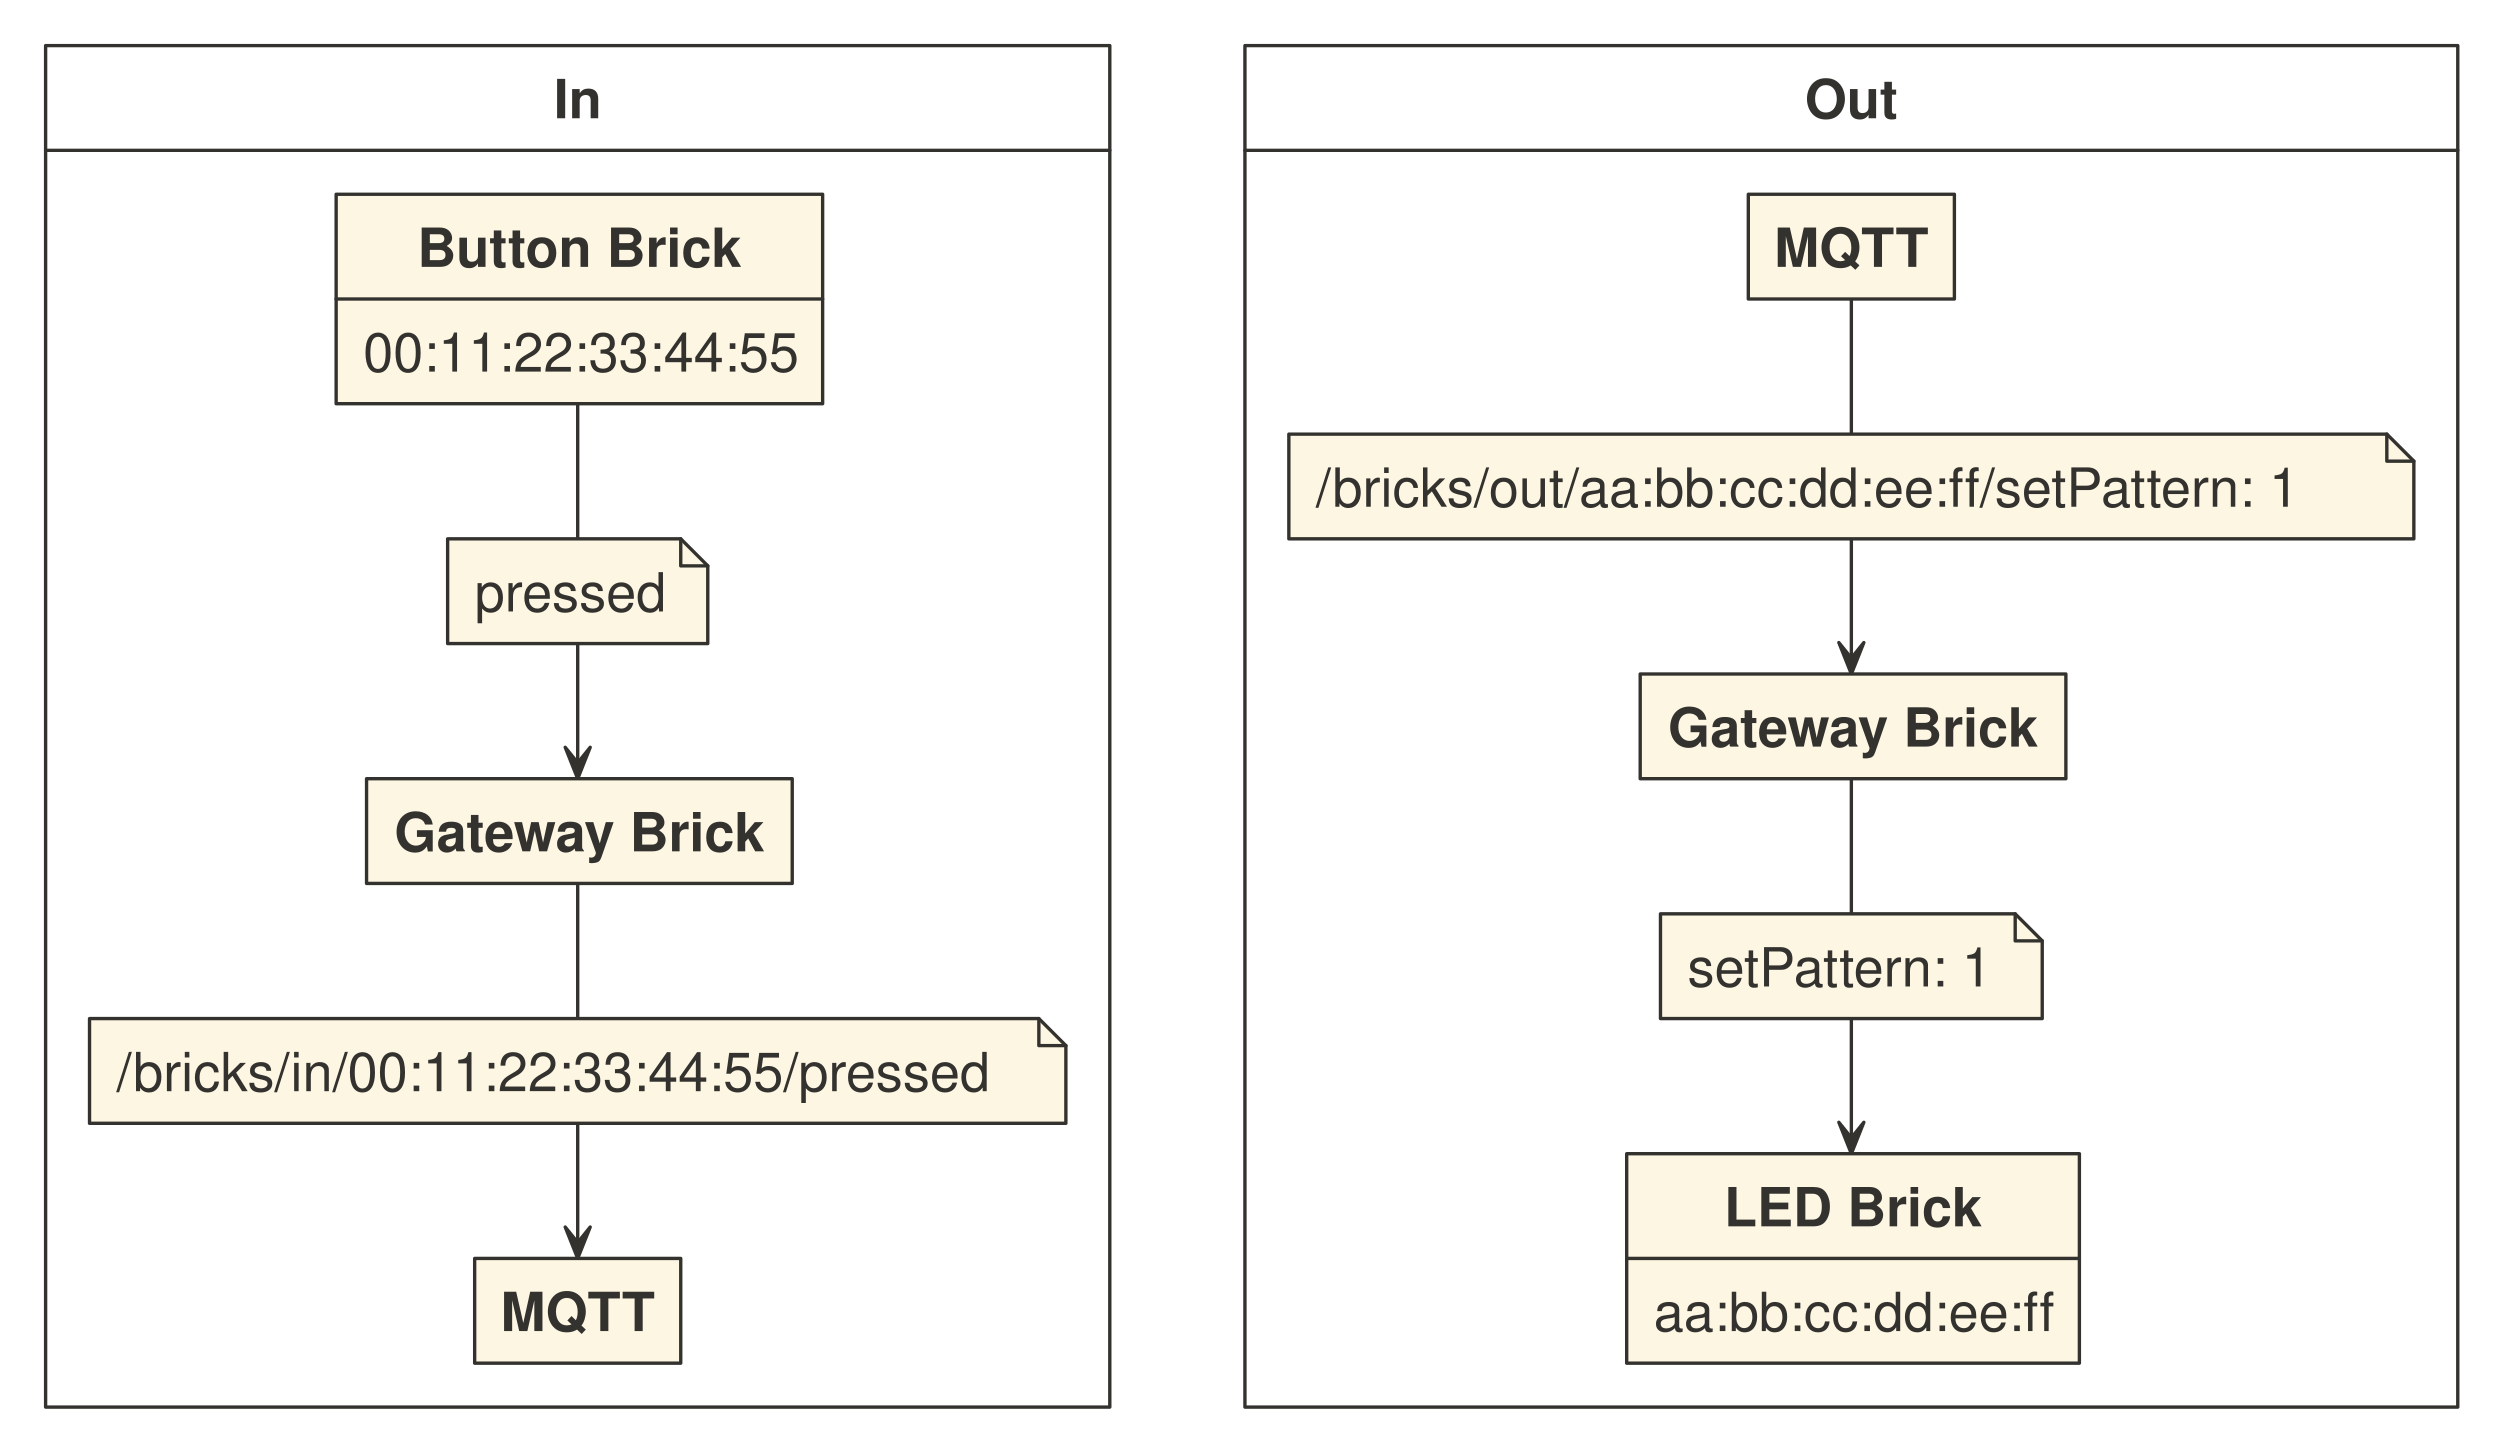
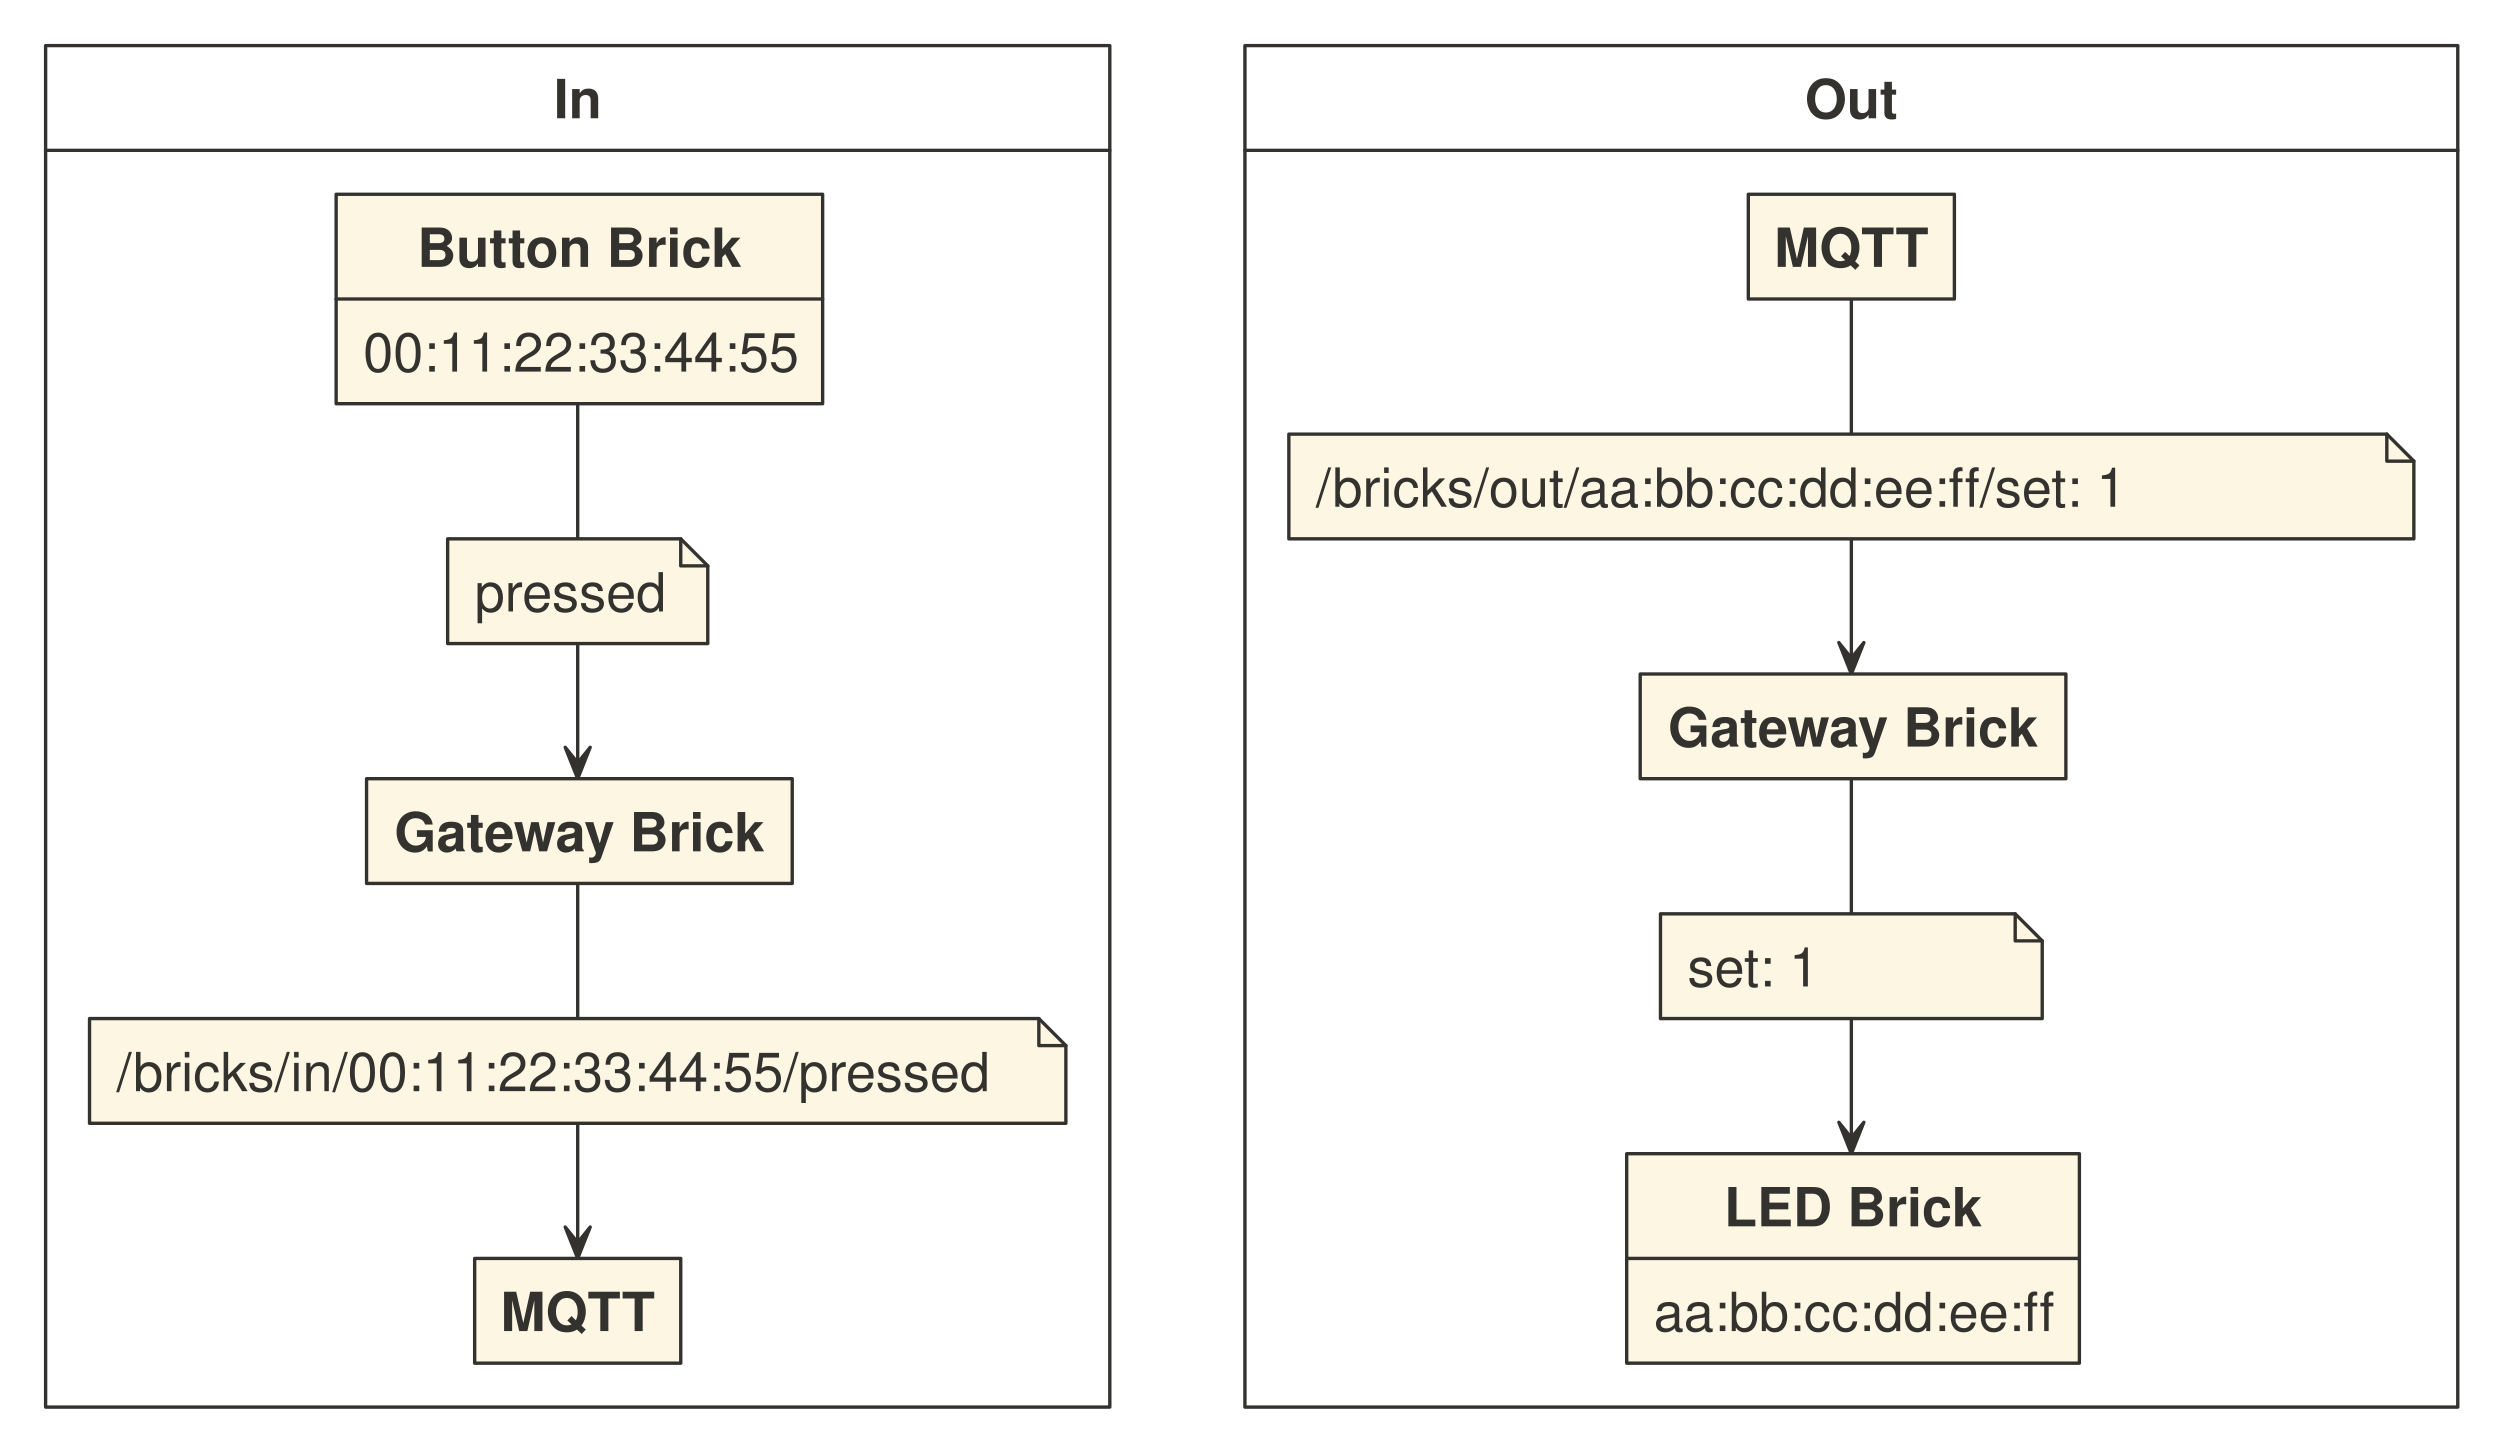
<svg xmlns="http://www.w3.org/2000/svg" version="1.1" baseProfile="full" width="740" height="429" viewbox="0 0 740 429" style="font:bold normal 12pt Helvetica, Helvetica, sans-serif;;stroke-linejoin:round;stroke-linecap:round">
  <rect x="0" y="0" height="429" width="740" style="stroke:none; fill:transparent;" />
  <rect x="13.5" y="13.5" height="403" width="315" data-name="In" style="stroke:#33322E;fill:transparent;stroke-dasharray:none;stroke-width:1;" />
  <text x="171" y="35" style="fill: #33322E;font:bold  12pt Helvetica, Helvetica, sans-serif;text-anchor: middle;" data-name="In">In</text>
  <path d="M171 119.5 L171 139.5 L171 159.5 L171 159.5 " data-name="In" style="stroke:#33322E;fill:none;stroke-dasharray:none;stroke-width:1;" />
  <path d="M171 190.5 L171 210.5 L171 230.5 L171 230.5 " data-name="In" style="stroke:#33322E;fill:none;stroke-dasharray:none;stroke-width:1;" />
  <path d="M167.3 221.2 L171 225.8 L174.7 221.2 L171 230.5 Z" data-name="In" style="stroke:#33322E;fill:#33322E;stroke-dasharray:none;stroke-width:1;" />
  <path d="M171 261.5 L171 281.5 L171 301.5 L171 301.5 " data-name="In" style="stroke:#33322E;fill:none;stroke-dasharray:none;stroke-width:1;" />
  <path d="M171 332.5 L171 352.5 L171 372.5 L171 372.5 " data-name="In" style="stroke:#33322E;fill:none;stroke-dasharray:none;stroke-width:1;" />
  <path d="M167.3 363.2 L171 367.8 L174.7 363.2 L171 372.5 Z" data-name="In" style="stroke:#33322E;fill:#33322E;stroke-dasharray:none;stroke-width:1;" />
  <rect x="99.5" y="57.5" height="62" width="144" data-name="Button Brick" style="stroke:#33322E;fill: #fdf6e3;stroke-dasharray:none;stroke-width:1;" />
  <text x="171.5" y="79" style="fill: #33322E;font:bold  12pt Helvetica, Helvetica, sans-serif;text-anchor: middle;" data-name="Button Brick">Button Brick</text>
  <text x="107.5" y="110" style="fill: #33322E;font:normal  12pt Helvetica, Helvetica, sans-serif;" data-name="Button Brick">00:11:22:33:44:55</text>
  <path d="M99.5 88.5 L243.5 88.5" data-name="Button Brick" style="stroke:#33322E;fill:none;stroke-dasharray:none;stroke-width:1;" />
  <path d="M132.5 159.5 L201.5 159.5 L209.5 167.5 L209.5 190.5 L132.5 190.5 L132.5 159.5 Z" data-name="pressed" style="stroke:#33322E;fill: #fdf6e3;stroke-dasharray:none;stroke-width:1;" />
  <path d="M201.5 159.5 L201.5 167.5 L209.5 167.5" data-name="pressed" style="stroke:#33322E;fill:none;stroke-dasharray:none;stroke-width:1;" />
  <text x="140.5" y="181" style="fill: #33322E;font:normal  12pt Helvetica, Helvetica, sans-serif;" data-name="pressed">pressed</text>
  <rect x="108.5" y="230.5" height="31" width="126" data-name="Gateway Brick" style="stroke:#33322E;fill: #fdf6e3;stroke-dasharray:none;stroke-width:1;" />
  <text x="171.5" y="252" style="fill: #33322E;font:bold  12pt Helvetica, Helvetica, sans-serif;text-anchor: middle;" data-name="Gateway Brick">Gateway Brick</text>
  <path d="M26.5 301.5 L307.5 301.5 L315.5 309.5 L315.5 332.5 L26.5 332.5 L26.5 301.5 Z" data-name="/bricks/in/00:11:22:33:44:55/pressed" style="stroke:#33322E;fill: #fdf6e3;stroke-dasharray:none;stroke-width:1;" />
  <path d="M307.5 301.5 L307.5 309.5 L315.5 309.5" data-name="/bricks/in/00:11:22:33:44:55/pressed" style="stroke:#33322E;fill:none;stroke-dasharray:none;stroke-width:1;" />
  <text x="34.5" y="323" style="fill: #33322E;font:normal  12pt Helvetica, Helvetica, sans-serif;" data-name="/bricks/in/00:11:22:33:44:55/pressed">/bricks/in/00:11:22:33:44:55/pressed</text>
  <rect x="140.5" y="372.5" height="31" width="61" data-name="MQTT" style="stroke:#33322E;fill: #fdf6e3;stroke-dasharray:none;stroke-width:1;" />
  <text x="171" y="394" style="fill: #33322E;font:bold  12pt Helvetica, Helvetica, sans-serif;text-anchor: middle;" data-name="MQTT">MQTT</text>
  <path d="M13.5 44.5 L328.5 44.5" data-name="MQTT" style="stroke:#33322E;fill:none;stroke-dasharray:none;stroke-width:1;" />
  <rect x="368.5" y="13.5" height="403" width="359" data-name="Out" style="stroke:#33322E;fill:transparent;stroke-dasharray:none;stroke-width:1;" />
  <text x="548" y="35" style="fill: #33322E;font:bold  12pt Helvetica, Helvetica, sans-serif;text-anchor: middle;" data-name="Out">Out</text>
  <path d="M548 88.5 L548 108.5 L548 128.5 L548 128.5 " data-name="Out" style="stroke:#33322E;fill:none;stroke-dasharray:none;stroke-width:1;" />
  <path d="M548 159.5 L548 179.5 L548 199.5 L548 199.5 " data-name="Out" style="stroke:#33322E;fill:none;stroke-dasharray:none;stroke-width:1;" />
  <path d="M544.3 190.2 L548 194.8 L551.7 190.2 L548 199.5 Z" data-name="Out" style="stroke:#33322E;fill:#33322E;stroke-dasharray:none;stroke-width:1;" />
  <path d="M548 230.5 L548 250.5 L548 270.5 L548 270.5 " data-name="Out" style="stroke:#33322E;fill:none;stroke-dasharray:none;stroke-width:1;" />
  <path d="M548 301.5 L548 321.5 L548 341.5 L548 341.5 " data-name="Out" style="stroke:#33322E;fill:none;stroke-dasharray:none;stroke-width:1;" />
  <path d="M544.3 332.2 L548 336.8 L551.7 332.2 L548 341.5 Z" data-name="Out" style="stroke:#33322E;fill:#33322E;stroke-dasharray:none;stroke-width:1;" />
  <rect x="481.5" y="341.5" height="62" width="134" data-name="LED Brick" style="stroke:#33322E;fill: #fdf6e3;stroke-dasharray:none;stroke-width:1;" />
  <text x="548.5" y="363" style="fill: #33322E;font:bold  12pt Helvetica, Helvetica, sans-serif;text-anchor: middle;" data-name="LED Brick">LED Brick</text>
  <text x="489.5" y="394" style="fill: #33322E;font:normal  12pt Helvetica, Helvetica, sans-serif;" data-name="LED Brick">aa:bb:cc:dd:ee:ff</text>
  <path d="M481.5 372.5 L615.5 372.5" data-name="LED Brick" style="stroke:#33322E;fill:none;stroke-dasharray:none;stroke-width:1;" />
  <rect x="517.5" y="57.5" height="31" width="61" data-name="MQTT" style="stroke:#33322E;fill: #fdf6e3;stroke-dasharray:none;stroke-width:1;" />
  <text x="548" y="79" style="fill: #33322E;font:bold  12pt Helvetica, Helvetica, sans-serif;text-anchor: middle;" data-name="MQTT">MQTT</text>
-   <path d="M381.5 128.5 L706.5 128.5 L714.5 136.5 L714.5 159.5 L381.5 159.5 L381.5 128.5 Z" data-name="/bricks/out/aa:bb:cc:dd:ee:ff/setPattern: 1" style="stroke:#33322E;fill: #fdf6e3;stroke-dasharray:none;stroke-width:1;" />
-   <path d="M706.5 128.5 L706.5 136.5 L714.5 136.5" data-name="/bricks/out/aa:bb:cc:dd:ee:ff/setPattern: 1" style="stroke:#33322E;fill:none;stroke-dasharray:none;stroke-width:1;" />
-   <text x="389.5" y="150" style="fill: #33322E;font:normal  12pt Helvetica, Helvetica, sans-serif;" data-name="/bricks/out/aa:bb:cc:dd:ee:ff/setPattern: 1">/bricks/out/aa:bb:cc:dd:ee:ff/setPattern: 1</text>
+   <path d="M381.5 128.5 L706.5 128.5 L714.5 136.5 L714.5 159.5 L381.5 159.5 L381.5 128.5 Z" data-name="/bricks/out/aa:bb:cc:dd:ee:ff/set: 1" style="stroke:#33322E;fill: #fdf6e3;stroke-dasharray:none;stroke-width:1;" />
+   <path d="M706.5 128.5 L706.5 136.5 L714.5 136.5" data-name="/bricks/out/aa:bb:cc:dd:ee:ff/set: 1" style="stroke:#33322E;fill:none;stroke-dasharray:none;stroke-width:1;" />
+   <text x="389.5" y="150" style="fill: #33322E;font:normal  12pt Helvetica, Helvetica, sans-serif;" data-name="/bricks/out/aa:bb:cc:dd:ee:ff/set: 1">/bricks/out/aa:bb:cc:dd:ee:ff/set: 1</text>
  <rect x="485.5" y="199.5" height="31" width="126" data-name="Gateway Brick" style="stroke:#33322E;fill: #fdf6e3;stroke-dasharray:none;stroke-width:1;" />
  <text x="548.5" y="221" style="fill: #33322E;font:bold  12pt Helvetica, Helvetica, sans-serif;text-anchor: middle;" data-name="Gateway Brick">Gateway Brick</text>
-   <path d="M491.5 270.5 L596.5 270.5 L604.5 278.5 L604.5 301.5 L491.5 301.5 L491.5 270.5 Z" data-name="setPattern: 1" style="stroke:#33322E;fill: #fdf6e3;stroke-dasharray:none;stroke-width:1;" />
-   <path d="M596.5 270.5 L596.5 278.5 L604.5 278.5" data-name="setPattern: 1" style="stroke:#33322E;fill:none;stroke-dasharray:none;stroke-width:1;" />
-   <text x="499.5" y="292" style="fill: #33322E;font:normal  12pt Helvetica, Helvetica, sans-serif;" data-name="setPattern: 1">setPattern: 1</text>
-   <path d="M368.5 44.5 L727.5 44.5" data-name="setPattern: 1" style="stroke:#33322E;fill:none;stroke-dasharray:none;stroke-width:1;" />
+   <path d="M491.5 270.5 L596.5 270.5 L604.5 278.5 L604.5 301.5 L491.5 301.5 L491.5 270.5 Z" data-name="set: 1" style="stroke:#33322E;fill: #fdf6e3;stroke-dasharray:none;stroke-width:1;" />
+   <path d="M596.5 270.5 L596.5 278.5 L604.5 278.5" data-name="set: 1" style="stroke:#33322E;fill:none;stroke-dasharray:none;stroke-width:1;" />
+   <text x="499.5" y="292" style="fill: #33322E;font:normal  12pt Helvetica, Helvetica, sans-serif;" data-name="set: 1">set: 1</text>
+   <path d="M368.5 44.5 L727.5 44.5" data-name="set: 1" style="stroke:#33322E;fill:none;stroke-dasharray:none;stroke-width:1;" />
</svg>
